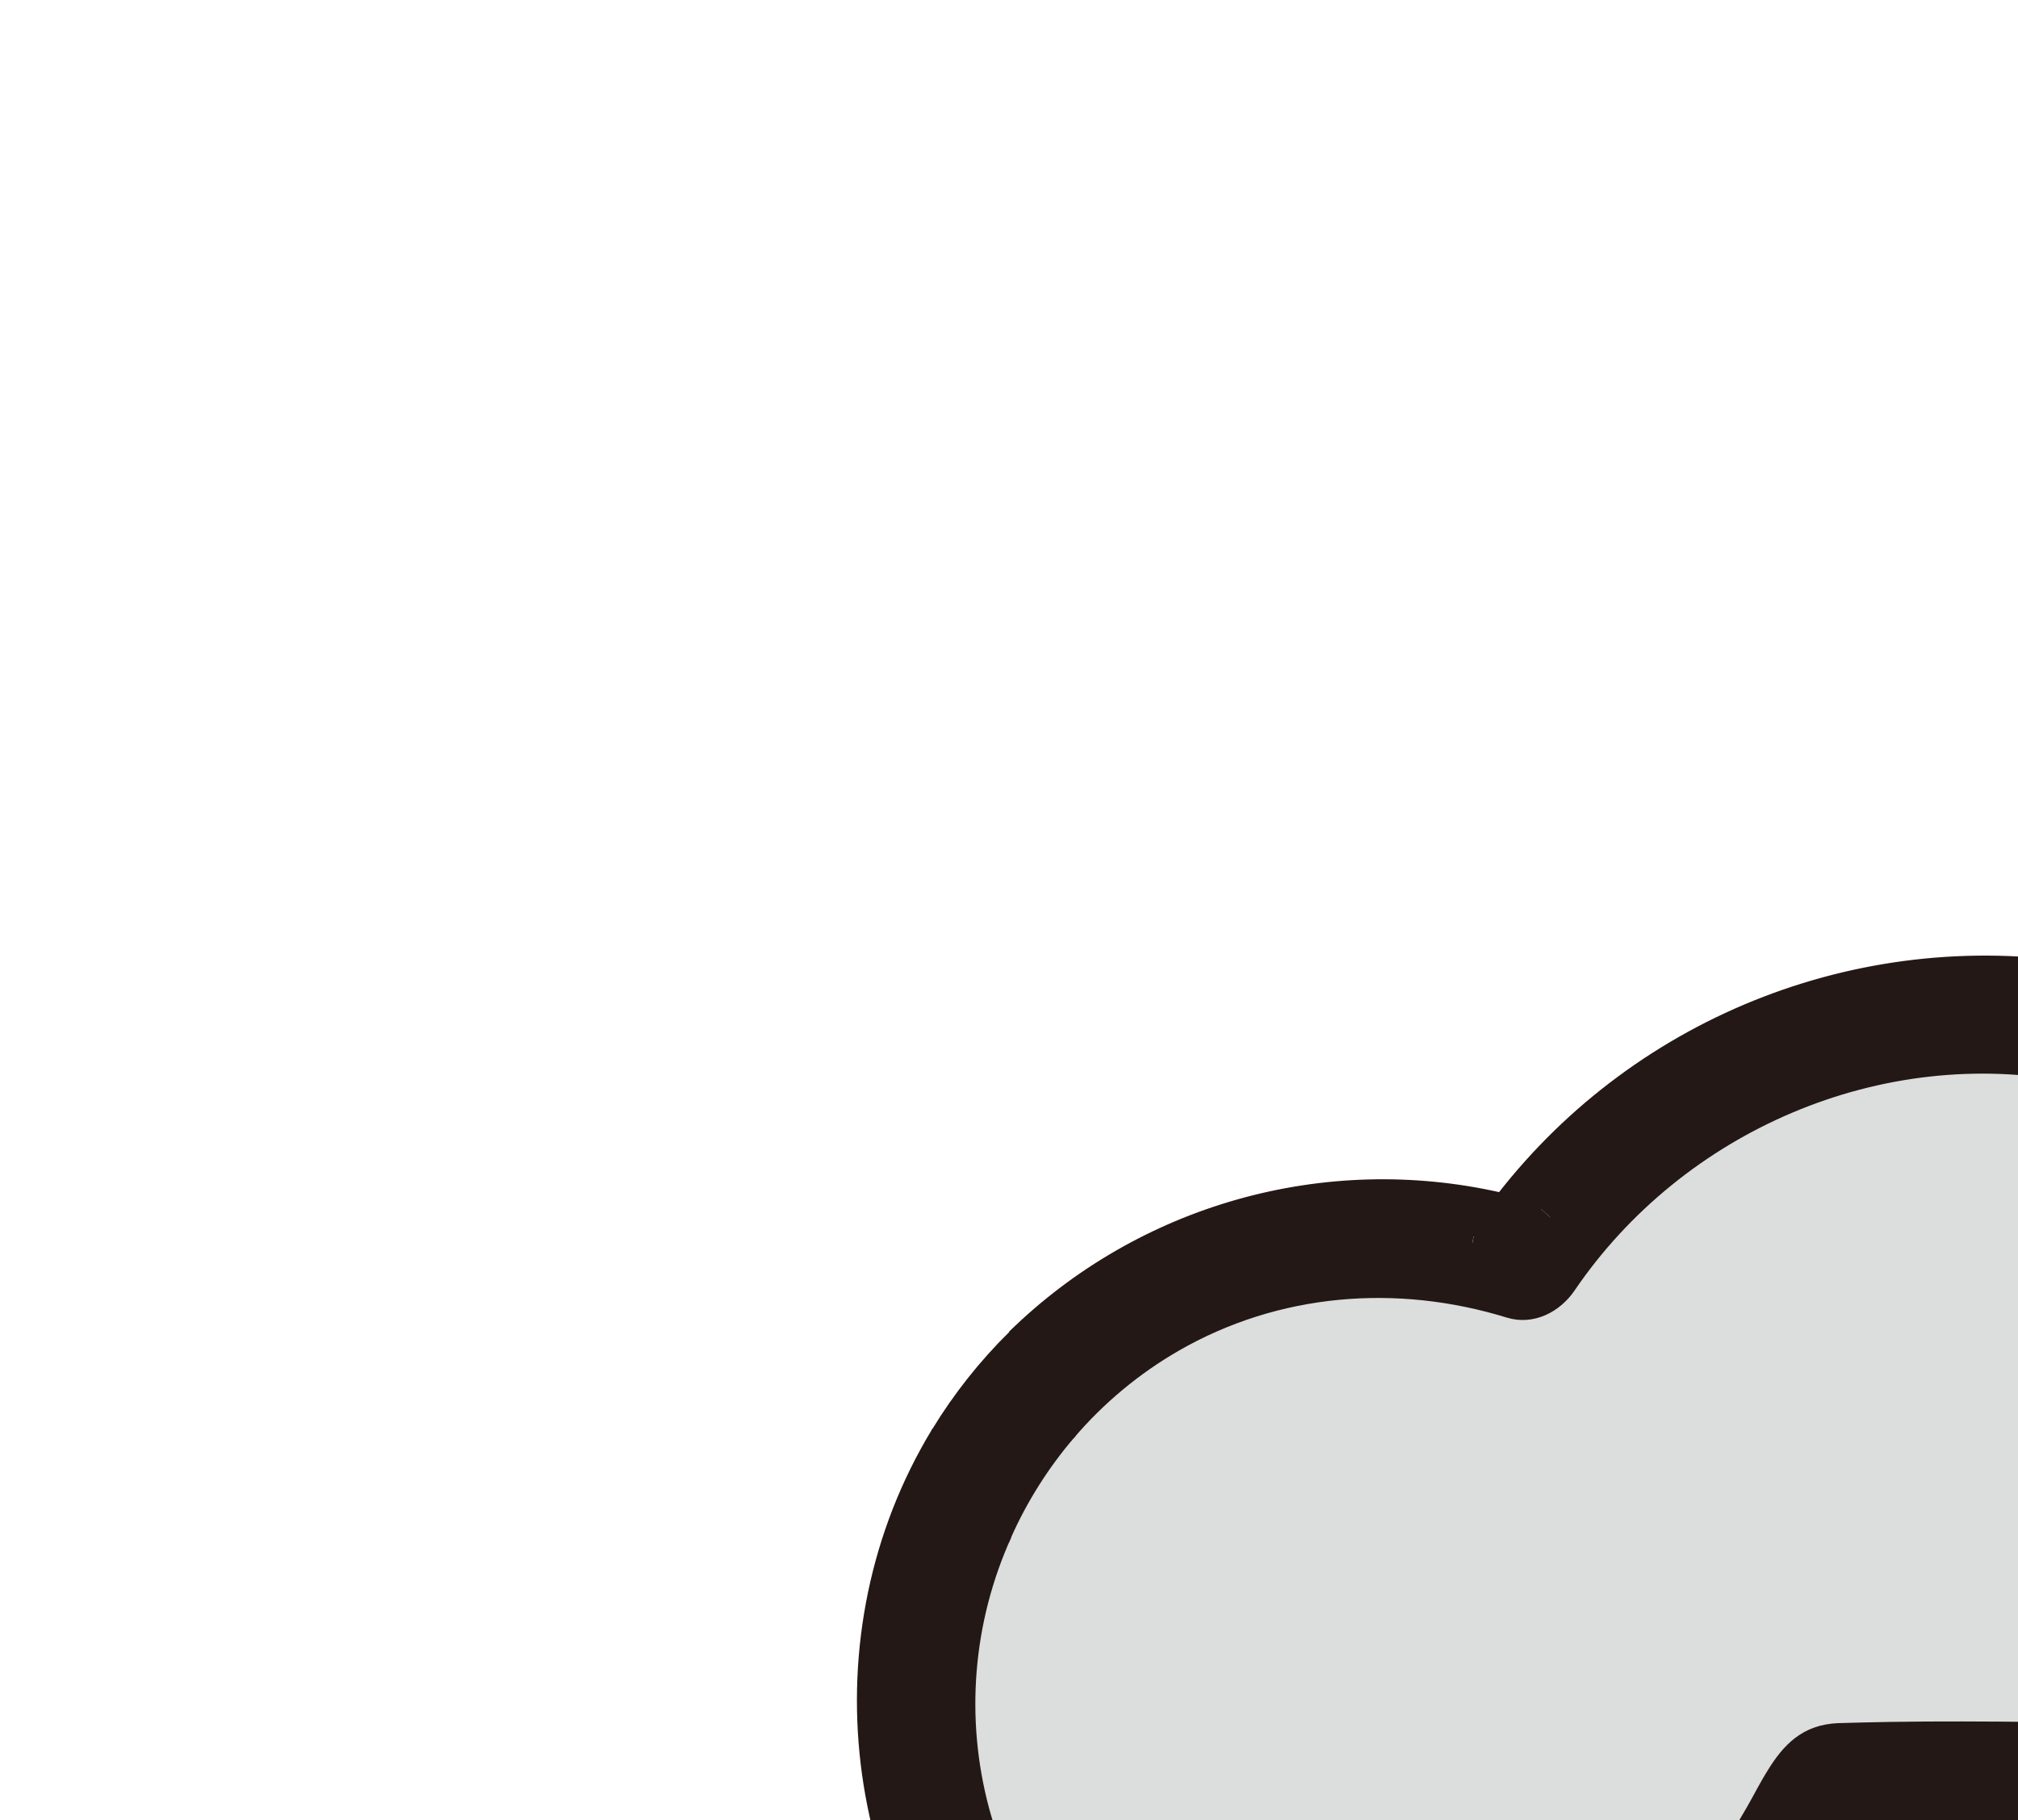
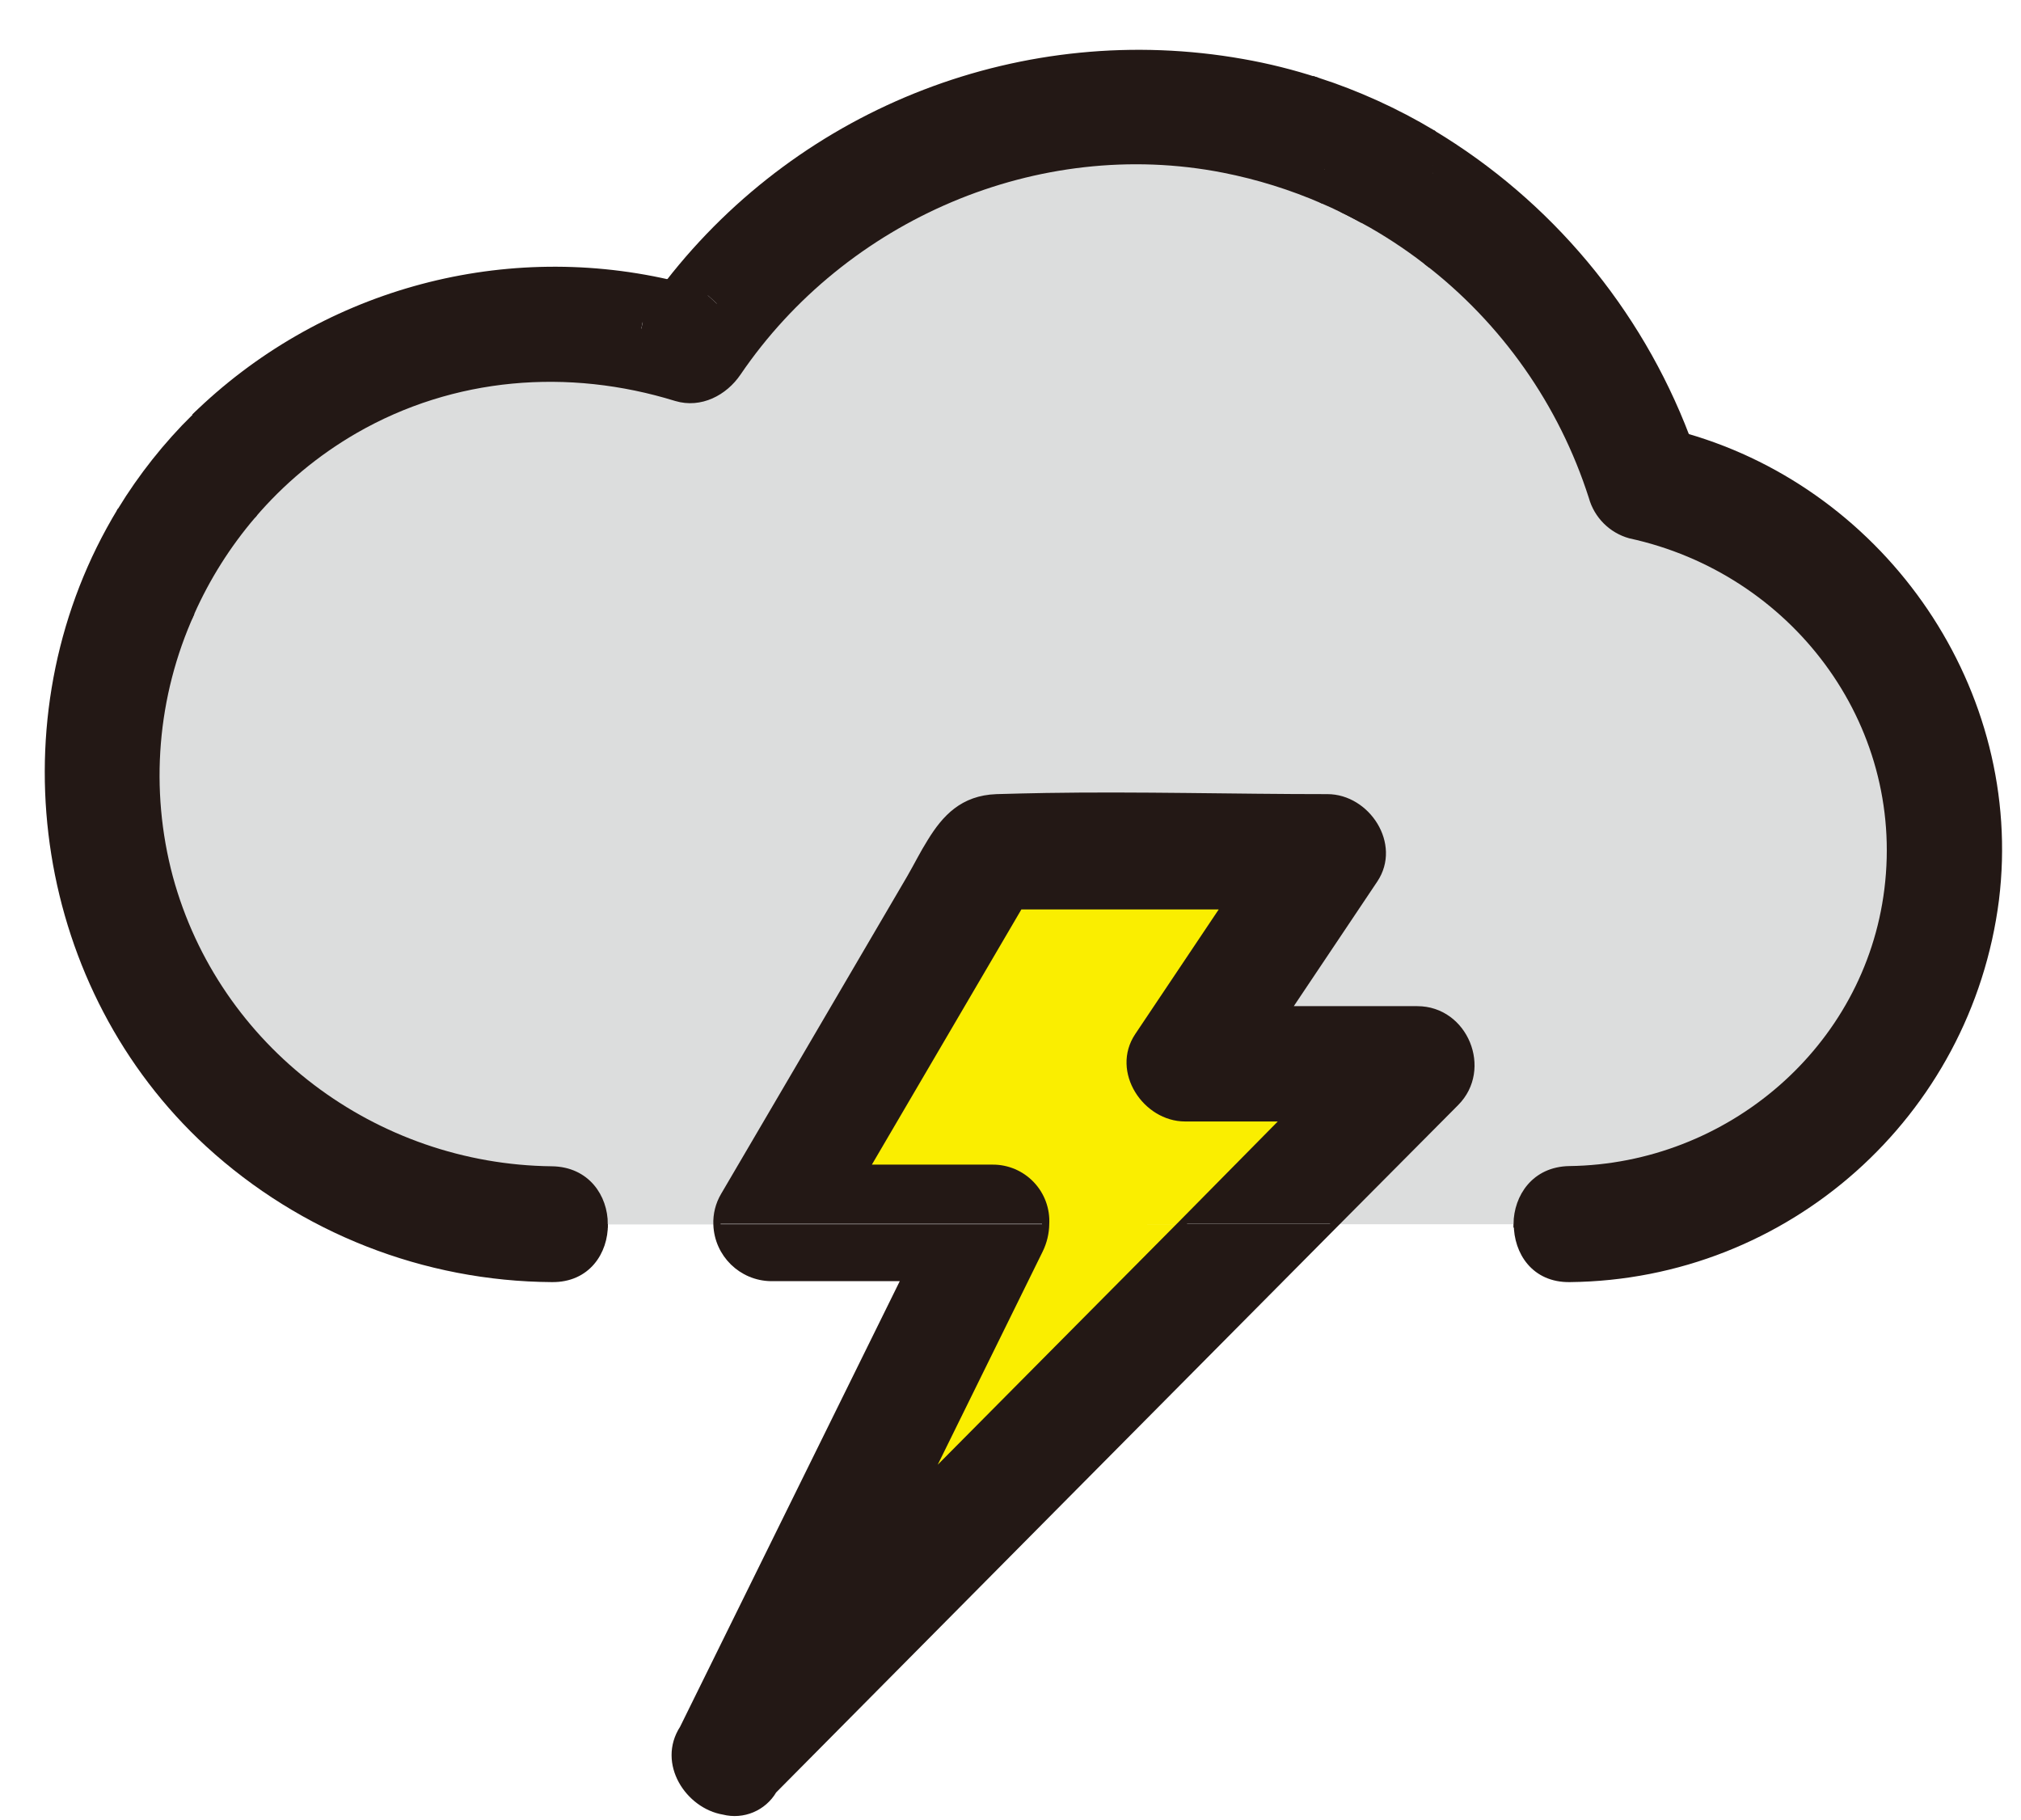
- <svg xmlns="http://www.w3.org/2000/svg">
+ <svg xmlns="http://www.w3.org/2000/svg" viewBox="108.6 121.137 279.23 251.328">
  <defs>
    <style>.cls-1{fill:#231815;}.cls-2{fill:#dcdddd;}.cls-3{fill:#faee00;}.cls-4{fill:none;stroke:#231815;stroke-miterlimit:10;}</style>
  </defs>
  <g data-name="图层 1" id="图层_1">
    <path class="cls-1" d="M292.48,141a7.49,7.49,0,0,0-.85,3.51c0-1.31-.05-2.6-.12-3.89Z" />
    <path class="cls-1" d="M135.55,178.76a78.8,78.8,0,0,0,3.61,7,62.74,62.74,0,0,0-9.32,13.13c-1-1.44-1.94-2.9-2.86-4.41-.57-.94-1.11-1.89-1.65-2.85A67.83,67.83,0,0,1,135.55,178.76Z" />
    <path class="cls-1" d="M290.62,132.37q.64,4.08.89,8.28A73.75,73.75,0,0,0,208,163.41l-2-1.83c-1.65-.51-3.31-.94-5-1.32a82.26,82.26,0,0,1,79.22-30.48A75.08,75.08,0,0,1,290.62,132.37Z" />
    <path class="cls-1" d="M343.07,185.8l-5.24-5.24c1.26.27,2.5.6,3.73.95C342.09,182.93,342.61,184.35,343.07,185.8Z" />
    <path class="cls-1" d="M127,194.5c.92,1.51,1.88,3,2.86,4.41a62.23,62.23,0,0,0,55,91.34h7.24c0,3.78-2.38,7.56-7.24,7.5a70.86,70.86,0,0,1-47.42-18.61c-23.29-21.42-28.83-57.13-13.66-84.79.5-.91,1-1.82,1.56-2.7C125.87,192.61,126.41,193.56,127,194.5Z" />
    <path class="cls-1" d="M291.51,140.65c.07,1.29.11,2.58.12,3.89s-.07,2.85-.15,4.27a67,67,0,0,0-13.82-4.31c-25.74-5-52.51,6.56-67.16,28.1-1.84,2.71-5.13,4.47-8.47,3.45-14.89-4.6-30.85-3.34-44.43,4.49a54.24,54.24,0,0,0-14.15,11.79c-1.54-2.13-3-4.31-4.29-6.55a62.38,62.38,0,0,1,64.87-17q1.86-2.79,4-5.4a73.75,73.75,0,0,1,83.53-22.76Z" />
    <path class="cls-1" d="M292.48,141a74.23,74.23,0,0,1,13.39,7c-1.64,3.24-5.6,4.39-8.94,3.48-.94-.52-1.91-1-2.88-1.48a7,7,0,0,1-2.42-5.45A7.49,7.49,0,0,1,292.48,141Z" />
    <path class="cls-1" d="M290.62,132.37a77.74,77.74,0,0,1,15.83,7.19c.09,1.48.16,3,.17,4.46-.39-7.83-11-8.82-14.14-3l-1-.38Q291.27,136.45,290.62,132.37Z" />
    <path class="cls-1" d="M207.64,290.25h45.43a8.41,8.41,0,0,1-.86,3.59L236.36,326q17.73-17.9,35.48-35.78H293q-38.76,39.1-77.53,78.19a6.18,6.18,0,0,1-6.86,2.88c-4.8-.8-8.68-6.62-5.58-11.4l30.71-62.37H215.1A7.58,7.58,0,0,1,207.64,290.25Z" />
    <path class="cls-1" d="M208.62,286.27l10.82-18.45q7.44-12.72,14.89-25.42c1-1.68,1.86-3.41,2.83-5,2-3.29,4.45-5.94,9.08-6.11q3.41-.1,6.82-.16c13-.21,26,.16,38.9.16,5.42,0,9.7,6.47,6.48,11.29l-12.06,18h18c6.52,0,9.87,8.2,5.3,12.8l-11.93,12c-1.6,1.61-3.19,3.22-4.79,4.82H271.84l14.54-14.66h-14c-5.42,0-9.71-6.47-6.48-11.29l12.06-18H249.43l-21.24,36.25h17.55a7.3,7.3,0,0,1,7.33,7.7H207.64A7.22,7.22,0,0,1,208.62,286.27Z" />
    <path class="cls-1" d="M296.93,151.47c3.34.91,7.3-.24,8.94-3.48.21.15.43.29.65.43-.14,2.95-.42,5.88-.82,8.78A66.41,66.41,0,0,0,296.93,151.47Z" />
    <path class="cls-1" d="M206,161.58l2,1.83q-2.09,2.61-4,5.4a62.53,62.53,0,0,0-6.88-1.79l.4-2Z" />
    <path class="cls-1" d="M291.63,144.54a7,7,0,0,0,2.42,5.45c-.85-.41-1.71-.81-2.57-1.18C291.56,147.39,291.62,146,291.63,144.54Z" />
    <path class="cls-1" d="M122.61,228a61.92,61.92,0,0,1,7.23-29.11c1.62,2.37,3.34,4.65,5.14,6.84a54.59,54.59,0,0,0-3,36.61c6.47,23.8,28.33,40.12,52.84,40.39,4.79.06,7.2,3.78,7.24,7.5h-7.24A62.23,62.23,0,0,1,122.61,228Z" />
    <path class="cls-1" d="M201,160.26c1.67.38,3.33.81,5,1.32L197.55,165Q199.23,162.57,201,160.26Z" />
    <path class="cls-2" d="M304.38,260.59h-18l12.06-18c3.22-4.82-1.06-11.29-6.48-11.29-12.94,0-25.95-.37-38.9-.16q-3.42.06-6.82.16c-4.63.17-7.06,2.82-9.08,6.11-1,1.58-1.85,3.31-2.83,5q-7.45,12.7-14.89,25.42l-10.82,18.45a7.22,7.22,0,0,0-1,4H192.09c0-3.72-2.45-7.44-7.24-7.5-24.51-.27-46.37-16.59-52.84-40.39a54.59,54.59,0,0,1,3-36.61,55.48,55.48,0,0,1,8.47-13.42,54.24,54.24,0,0,1,14.15-11.79c13.58-7.83,29.54-9.09,44.43-4.49,3.34,1,6.63-.74,8.47-3.45,14.65-21.54,41.42-33.14,67.16-28.1a67,67,0,0,1,13.82,4.31c.86.37,1.72.77,2.57,1.18s1.94,1,2.88,1.48a67.1,67.1,0,0,1,31.67,38.31,7.52,7.52,0,0,0,5.24,5.24c22.53,4.89,38.5,25.75,35.61,49-2.74,22.1-22,38.41-44,38.7-4.78.07-7.19,3.79-7.24,7.5H293c1.6-1.6,3.19-3.21,4.79-4.82l11.93-12C314.25,268.79,310.9,260.59,304.38,260.59Z" />
    <path class="cls-3" d="M277.92,246.3l-12.06,18c-3.23,4.82,1.06,11.29,6.48,11.29h14l-14.54,14.66H253.07a7.3,7.3,0,0,0-7.33-7.7H228.19l21.24-36.25Z" />
    <path class="cls-1" d="M306.63,144.61c0,.14,0,.28,0,.42C306.63,144.89,306.63,144.75,306.63,144.61Z" />
    <path class="cls-1" d="M139.16,185.78c1.31,2.24,2.75,4.42,4.29,6.55A55.48,55.48,0,0,0,135,205.75c-1.8-2.19-3.52-4.47-5.14-6.84A62.74,62.74,0,0,1,139.16,185.78Z" />
    <path class="cls-1" d="M305.87,148a7.32,7.32,0,0,0,.75-2.88c0,1.11-.05,2.21-.1,3.31C306.3,148.28,306.08,148.14,305.87,148Z" />
    <path class="cls-1" d="M325.49,290.25a51.75,51.75,0,0,0,10.35-102.46,74,74,0,0,0-29.32-39.37c.05-1.1.09-2.2.1-3.31V145c0-.14,0-.28,0-.42v-.07c0-.18,0-.35,0-.52,0-1.5-.08-3-.17-4.46a83.68,83.68,0,0,1,35.11,41.95c-1.23-.35-2.47-.68-3.73-.95l5.24,5.24c-.46-1.45-1-2.87-1.51-4.29,27.42,7.88,46.27,35.15,42.73,63.9a59.9,59.9,0,0,1-58.8,52.34c-4.87.07-7.28-3.71-7.24-7.5Z" />
    <path class="cls-1" d="M139.16,185.78a78.8,78.8,0,0,1-3.61-7A71.05,71.05,0,0,1,201,160.26q-1.82,2.31-3.49,4.77l-.4,2a62.19,62.19,0,0,0-58,18.76Z" />
    <path class="cls-1" d="M292.48,141c3.1-5.83,13.75-4.84,14.14,3,0,.17,0,.34,0,.52v.07c0,.14,0,.28,0,.42v.08a7.32,7.32,0,0,1-.75,2.88A74.23,74.23,0,0,0,292.48,141Z" />
    <path class="cls-1" d="M377.24,238.51a51.74,51.74,0,0,1-51.75,51.74h-7.24c0-3.71,2.46-7.43,7.24-7.5,22-.29,41.22-16.6,44-38.7,2.89-23.28-13.08-44.14-35.61-49a7.52,7.52,0,0,1-5.24-5.24,66.75,66.75,0,0,0-22.9-32.58c.4-2.9.68-5.83.82-8.78a74,74,0,0,1,29.32,39.37A51.77,51.77,0,0,1,377.24,238.51Z" />
    <path class="cls-3" d="M271.84,290.25Q254.1,308.14,236.36,326l15.85-32.19a8.41,8.41,0,0,0,.86-3.59Z" />
    <path class="cls-4" d="M125.33,191.65c-.54.88-1.06,1.79-1.56,2.7-15.17,27.66-9.63,63.37,13.66,84.79a70.86,70.86,0,0,0,47.42,18.61c4.86.06,7.27-3.72,7.24-7.5" />
    <path class="cls-4" d="M201,160.26a71.05,71.05,0,0,0-65.49,18.5" />
    <path class="cls-4" d="M290.62,132.37a75.08,75.08,0,0,0-10.36-2.59A82.26,82.26,0,0,0,201,160.26" />
    <path class="cls-4" d="M318.25,290.25c0,3.79,2.37,7.57,7.24,7.5a59.9,59.9,0,0,0,58.8-52.34c3.54-28.75-15.31-56-42.73-63.9" />
    <path class="cls-4" d="M341.56,181.51a83.68,83.68,0,0,0-35.11-41.95" />
    <path class="cls-4" d="M341.56,181.51c.53,1.42,1,2.84,1.51,4.29l-5.24-5.24C339.09,180.83,340.33,181.16,341.56,181.51Z" />
    <path class="cls-4" d="M206,161.58c-1.65-.51-3.31-.94-5-1.32q-1.82,2.31-3.49,4.77Z" />
    <path class="cls-4" d="M306.62,144c0-1.5-.08-3-.17-4.46a77.74,77.74,0,0,0-15.83-7.19q.64,4.08.89,8.28" />
    <path class="cls-4" d="M292.48,141c3.1-5.83,13.75-4.84,14.14,3" />
    <path class="cls-4" d="M139.16,185.78a78.8,78.8,0,0,1-3.61-7,67.83,67.83,0,0,0-10.22,12.89c.54,1,1.08,1.91,1.65,2.85.92,1.51,1.88,3,2.86,4.41" />
    <path class="cls-4" d="M306.62,144c0,.17,0,.34,0,.52v.07" />
    <path class="cls-4" d="M306.62,145c0-.14,0-.28,0-.42" />
    <path class="cls-4" d="M306.62,145v.08" />
    <path class="cls-4" d="M306.52,148.42c.05-1.1.09-2.2.1-3.31" />
    <path class="cls-4" d="M305.7,157.2a66.75,66.75,0,0,1,22.9,32.58,7.52,7.52,0,0,0,5.24,5.24c22.53,4.89,38.5,25.75,35.61,49-2.74,22.1-22,38.41-44,38.7-4.78.07-7.19,3.79-7.24,7.5h7.24a51.75,51.75,0,0,0,10.35-102.46,74,74,0,0,0-29.32-39.37" />
    <path class="cls-4" d="M291.51,140.65A73.75,73.75,0,0,0,208,163.41q-2.09,2.61-4,5.4a62.53,62.53,0,0,0-6.88-1.79,62.19,62.19,0,0,0-58,18.76" />
    <path class="cls-4" d="M143.45,192.33a54.24,54.24,0,0,1,14.15-11.79c13.58-7.83,29.54-9.09,44.43-4.49,3.34,1,6.63-.74,8.47-3.45,14.65-21.54,41.42-33.14,67.16-28.1a67,67,0,0,1,13.82,4.31" />
    <path class="cls-4" d="M129.84,198.91a62.23,62.23,0,0,0,55,91.34h7.24c0-3.72-2.45-7.44-7.24-7.5-24.51-.27-46.37-16.59-52.84-40.39a54.59,54.59,0,0,1,3-36.61" />
    <path class="cls-4" d="M305.87,148a74.23,74.23,0,0,0-13.39-7" />
    <path class="cls-4" d="M294.05,150c1,.47,1.94,1,2.88,1.48" />
    <path class="cls-4" d="M139.16,185.78a62.74,62.74,0,0,0-9.32,13.13c1.62,2.37,3.34,4.65,5.14,6.84a55.48,55.48,0,0,1,8.47-13.42C141.91,190.2,140.47,188,139.16,185.78Z" />
    <path class="cls-4" d="M292.48,141l-1-.38c.07,1.29.11,2.58.12,3.89A7.49,7.49,0,0,1,292.48,141Z" />
    <path class="cls-4" d="M291.63,144.54c0,1.42-.07,2.85-.15,4.27.86.37,1.72.77,2.57,1.18A7,7,0,0,1,291.63,144.54Z" />
    <path class="cls-4" d="M296.93,151.47a66.41,66.41,0,0,1,8.77,5.73c.4-2.9.68-5.83.82-8.78-.22-.14-.44-.28-.65-.43C304.23,151.23,300.27,152.38,296.93,151.47Z" />
    <path class="cls-4" d="M293,290.25c1.6-1.6,3.19-3.21,4.79-4.82l11.93-12c4.57-4.6,1.22-12.8-5.3-12.8h-18l12.06-18c3.22-4.82-1.06-11.29-6.48-11.29-12.94,0-25.95-.37-38.9-.16q-3.42.06-6.82.16c-4.63.17-7.06,2.82-9.08,6.11-1,1.58-1.85,3.31-2.83,5q-7.45,12.7-14.89,25.42l-10.82,18.45a7.22,7.22,0,0,0-1,4,7.58,7.58,0,0,0,7.46,7.3h18.6L203,359.92c-3.1,4.78.78,10.6,5.58,11.4a6.18,6.18,0,0,0,6.86-2.88Q254.19,329.35,293,290.25Z" />
    <path class="cls-4" d="M271.84,290.25Q254.1,308.14,236.36,326l15.85-32.19a8.41,8.41,0,0,0,.86-3.59,7.3,7.3,0,0,0-7.33-7.7H228.19l21.24-36.25h28.49l-12.06,18c-3.23,4.82,1.06,11.29,6.48,11.29h14Z" />
  </g>
</svg>
